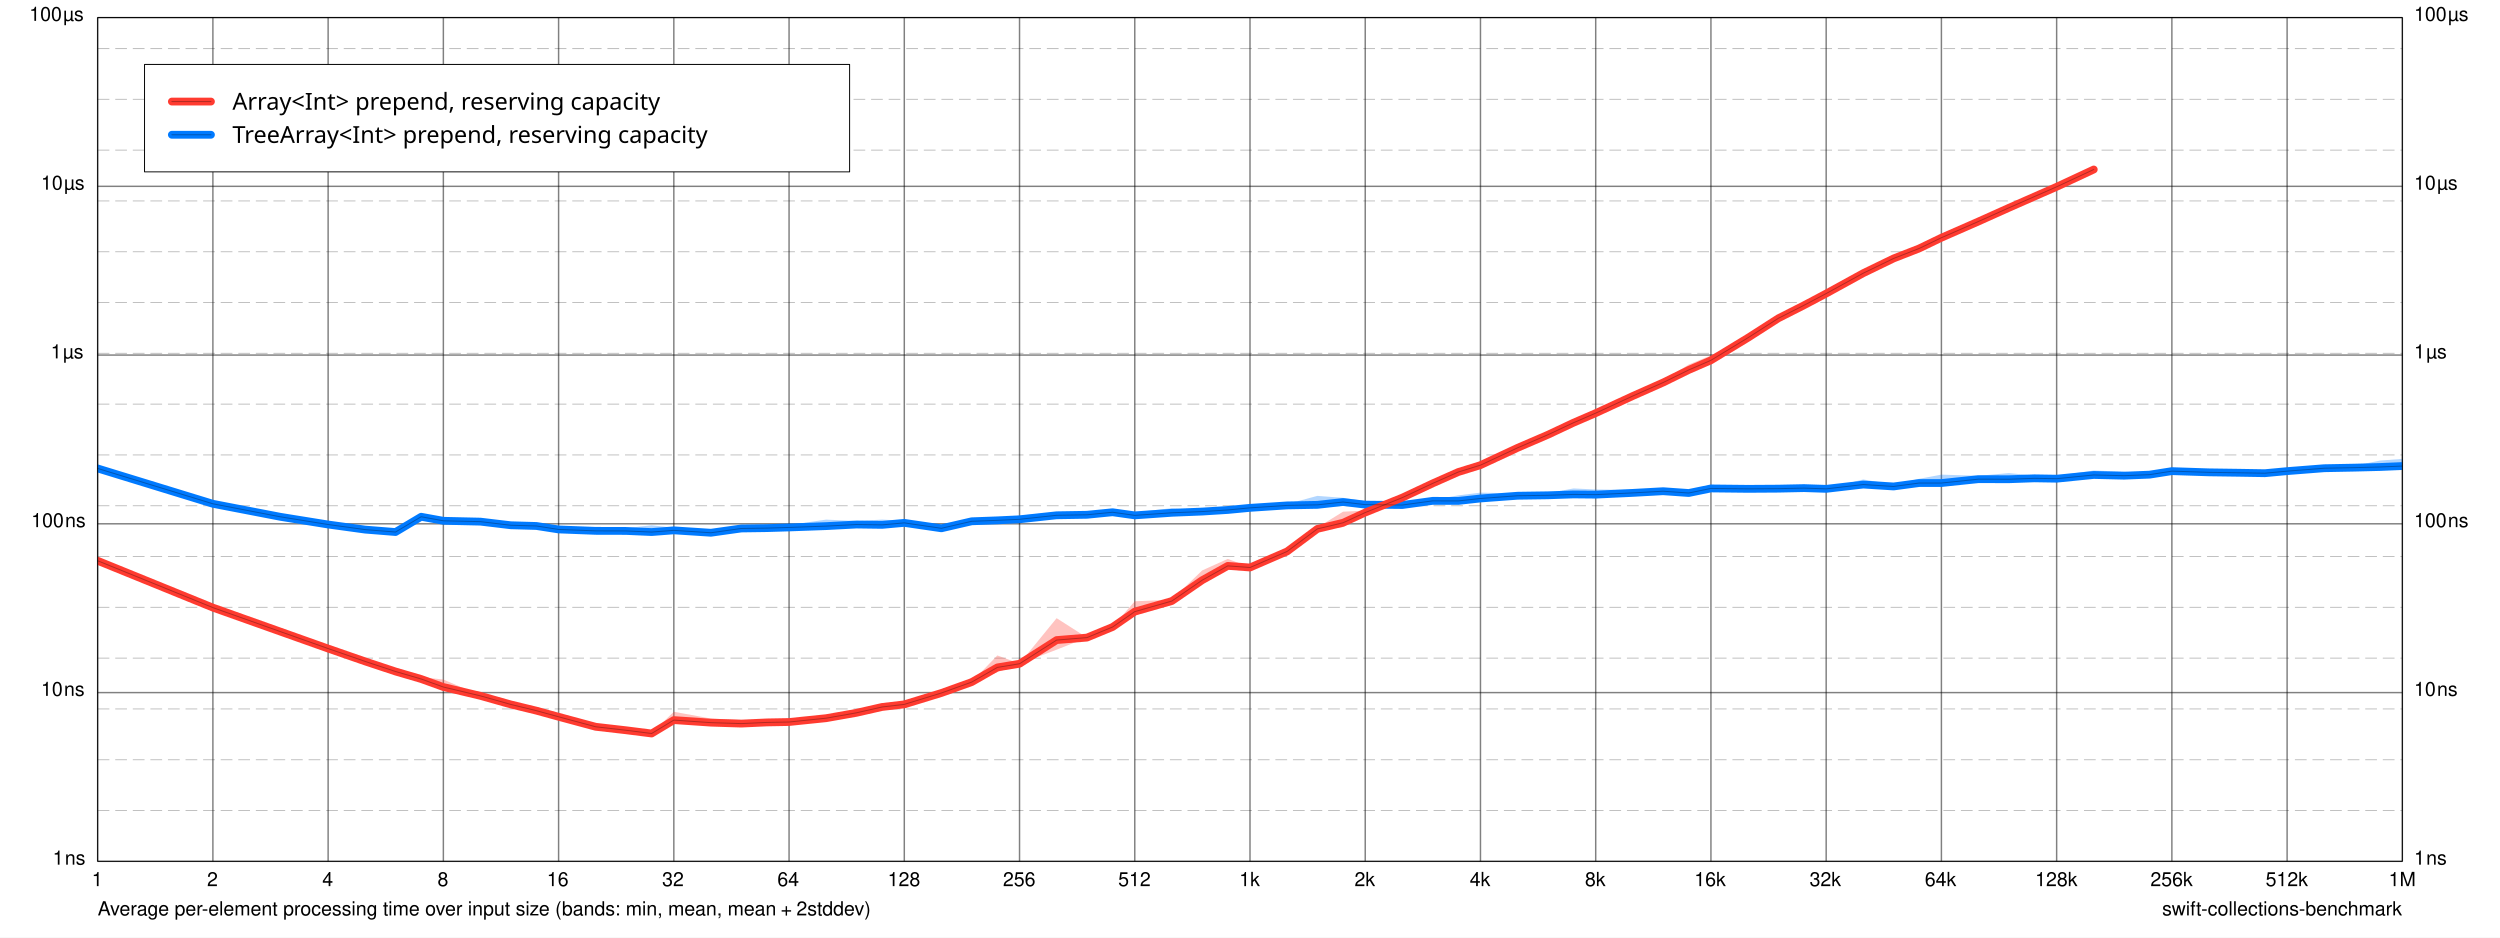
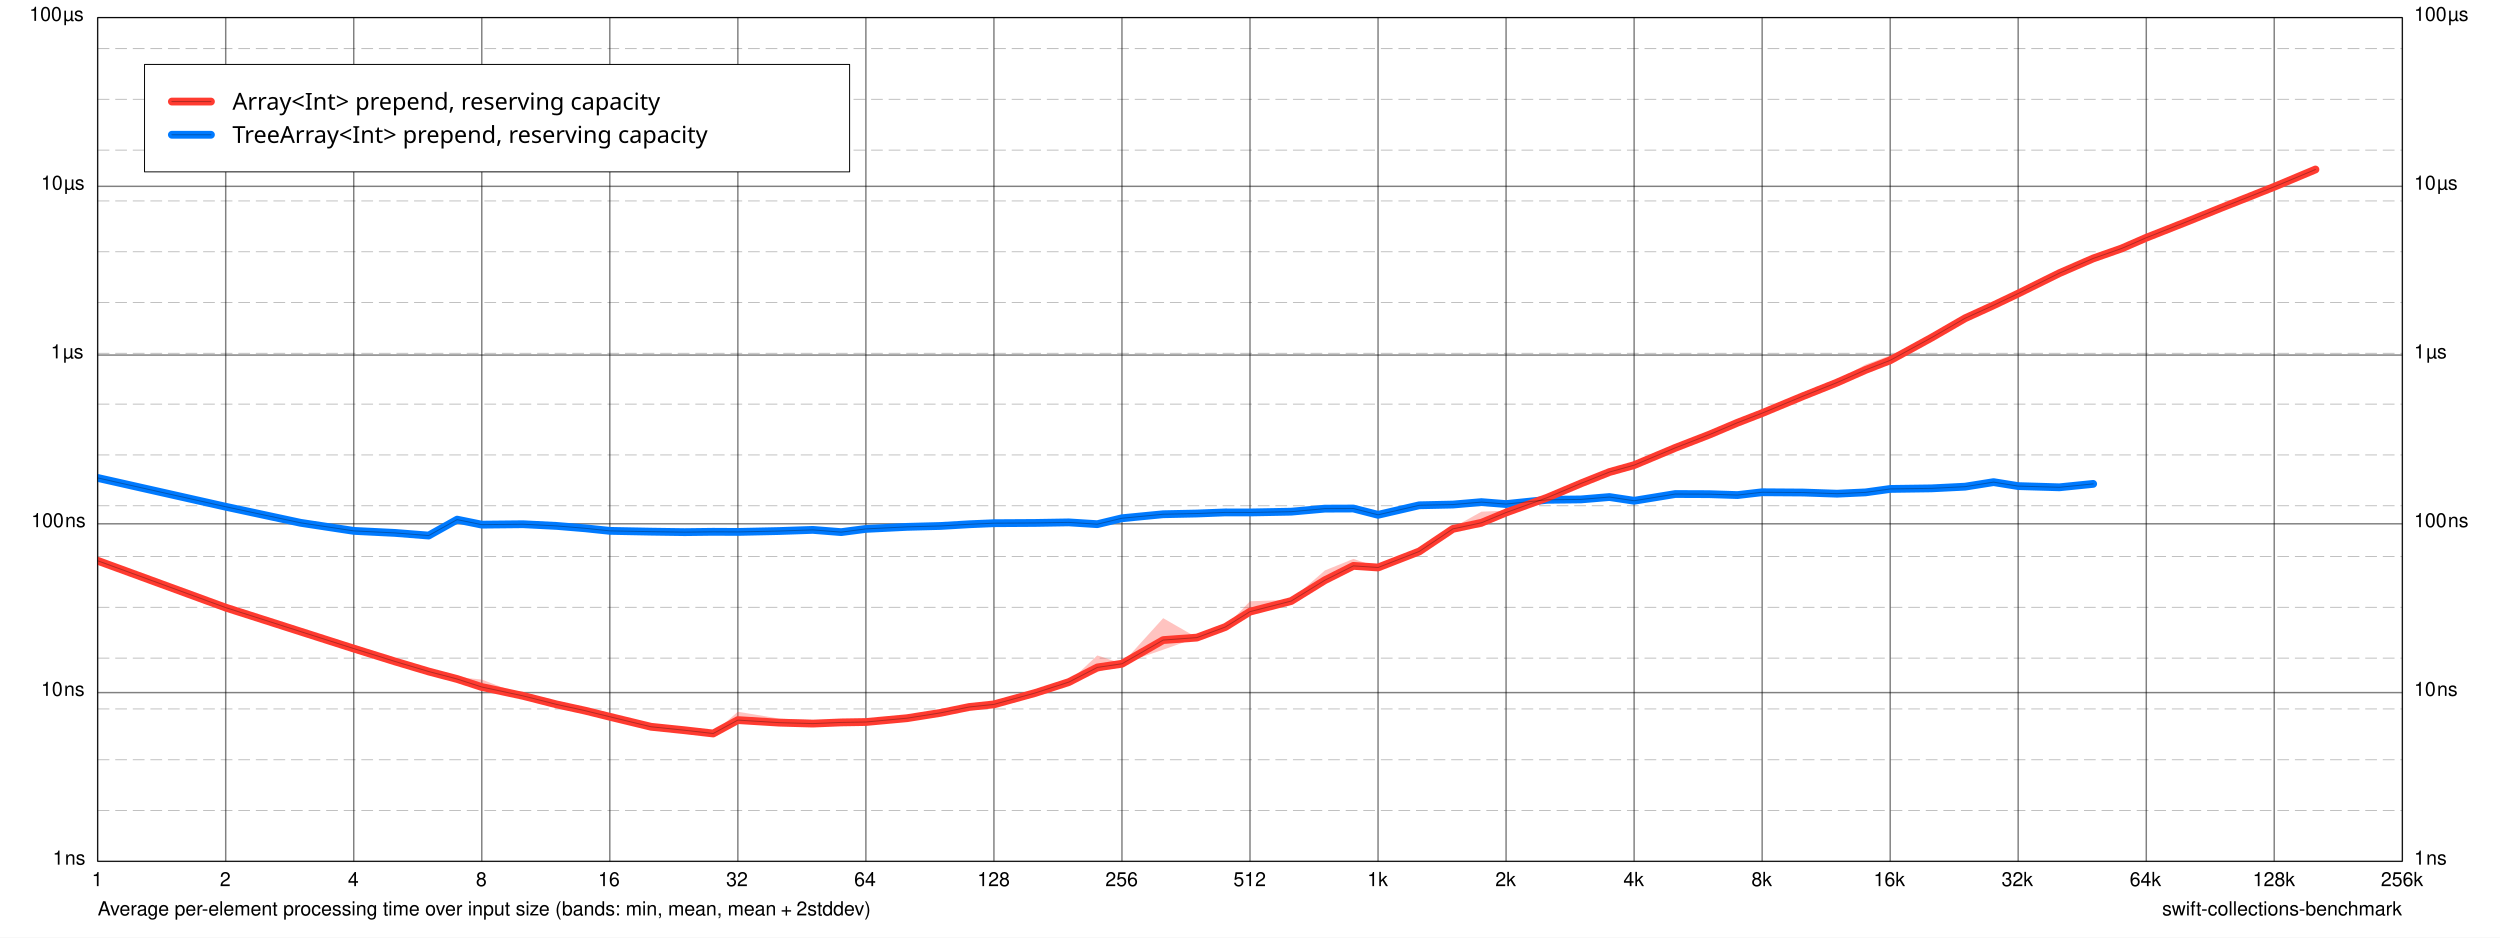
<svg xmlns="http://www.w3.org/2000/svg" xmlns:xlink="http://www.w3.org/1999/xlink" width="1280.0px" height="480.0px" viewBox="0.0 0.0 1280.0 480.0" version="1.1">
  <path d="M 0 0 L 0 480 L 1280 480 L 1280 0 z" fill="#FFFFFF" fill-opacity="1.0" stroke="none" />
  <text x="50" y="468.7" font-family="Helvetica" font-size="10" font-weight="normal" font-style="normal" fill="#000000" fill-opacity="1">Average per-element processing time over input size (bands: min, mean, mean + 2stddev)</text>
  <a xlink:href="https://github.com/apple/swift-collections-benchmark">
    <text x="1107" y="468.7" font-family="Helvetica" font-size="10" font-weight="normal" font-style="normal" fill="#000000" fill-opacity="1">swift-collections-benchmark</text>
  </a>
  <path d="M 50 9 L 50 441" fill="none" stroke-width="0.75" stroke="#000000" stroke-opacity="0.498" stroke-linecap="butt" stroke-linejoin="round" />
  <text x="47" y="453.7" font-family="Helvetica" font-size="10" font-weight="normal" font-style="normal" fill="#000000" fill-opacity="1">1</text>
-   <path d="M 109 9 L 109 441" fill="none" stroke-width="0.75" stroke="#000000" stroke-opacity="0.498" stroke-linecap="butt" stroke-linejoin="round" />
-   <text x="106" y="453.7" font-family="Helvetica" font-size="10" font-weight="normal" font-style="normal" fill="#000000" fill-opacity="1">2</text>
-   <path d="M 168 9 L 168 441" fill="none" stroke-width="0.75" stroke="#000000" stroke-opacity="0.498" stroke-linecap="butt" stroke-linejoin="round" />
-   <text x="165" y="453.7" font-family="Helvetica" font-size="10" font-weight="normal" font-style="normal" fill="#000000" fill-opacity="1">4</text>
-   <path d="M 227 9 L 227 441" fill="none" stroke-width="0.75" stroke="#000000" stroke-opacity="0.498" stroke-linecap="butt" stroke-linejoin="round" />
-   <text x="224" y="453.7" font-family="Helvetica" font-size="10" font-weight="normal" font-style="normal" fill="#000000" fill-opacity="1">8</text>
-   <path d="M 286 9 L 286 441" fill="none" stroke-width="0.75" stroke="#000000" stroke-opacity="0.498" stroke-linecap="butt" stroke-linejoin="round" />
-   <text x="280" y="453.7" font-family="Helvetica" font-size="10" font-weight="normal" font-style="normal" fill="#000000" fill-opacity="1">16</text>
-   <path d="M 345 9 L 345 441" fill="none" stroke-width="0.75" stroke="#000000" stroke-opacity="0.498" stroke-linecap="butt" stroke-linejoin="round" />
-   <text x="339" y="453.7" font-family="Helvetica" font-size="10" font-weight="normal" font-style="normal" fill="#000000" fill-opacity="1">32</text>
-   <path d="M 404 9 L 404 441" fill="none" stroke-width="0.75" stroke="#000000" stroke-opacity="0.498" stroke-linecap="butt" stroke-linejoin="round" />
-   <text x="398" y="453.7" font-family="Helvetica" font-size="10" font-weight="normal" font-style="normal" fill="#000000" fill-opacity="1">64</text>
-   <path d="M 463 9 L 463 441" fill="none" stroke-width="0.75" stroke="#000000" stroke-opacity="0.498" stroke-linecap="butt" stroke-linejoin="round" />
-   <text x="454.5" y="453.7" font-family="Helvetica" font-size="10" font-weight="normal" font-style="normal" fill="#000000" fill-opacity="1">128</text>
-   <path d="M 522 9 L 522 441" fill="none" stroke-width="0.75" stroke="#000000" stroke-opacity="0.498" stroke-linecap="butt" stroke-linejoin="round" />
-   <text x="513.5" y="453.7" font-family="Helvetica" font-size="10" font-weight="normal" font-style="normal" fill="#000000" fill-opacity="1">256</text>
-   <path d="M 581 9 L 581 441" fill="none" stroke-width="0.75" stroke="#000000" stroke-opacity="0.498" stroke-linecap="butt" stroke-linejoin="round" />
-   <text x="572.5" y="453.7" font-family="Helvetica" font-size="10" font-weight="normal" font-style="normal" fill="#000000" fill-opacity="1">512</text>
+   <path d="M 115.56 9 L 115.56 441" fill="none" stroke-width="0.75" stroke="#000000" stroke-opacity="0.498" stroke-linecap="butt" stroke-linejoin="round" />
+   <text x="112.56" y="453.7" font-family="Helvetica" font-size="10" font-weight="normal" font-style="normal" fill="#000000" fill-opacity="1">2</text>
+   <path d="M 181.11 9 L 181.11 441" fill="none" stroke-width="0.75" stroke="#000000" stroke-opacity="0.498" stroke-linecap="butt" stroke-linejoin="round" />
+   <text x="178.11" y="453.7" font-family="Helvetica" font-size="10" font-weight="normal" font-style="normal" fill="#000000" fill-opacity="1">4</text>
+   <path d="M 246.67 9 L 246.67 441" fill="none" stroke-width="0.75" stroke="#000000" stroke-opacity="0.498" stroke-linecap="butt" stroke-linejoin="round" />
+   <text x="243.67" y="453.7" font-family="Helvetica" font-size="10" font-weight="normal" font-style="normal" fill="#000000" fill-opacity="1">8</text>
+   <path d="M 312.22 9 L 312.22 441" fill="none" stroke-width="0.75" stroke="#000000" stroke-opacity="0.498" stroke-linecap="butt" stroke-linejoin="round" />
+   <text x="306.22" y="453.7" font-family="Helvetica" font-size="10" font-weight="normal" font-style="normal" fill="#000000" fill-opacity="1">16</text>
+   <path d="M 377.78 9 L 377.78 441" fill="none" stroke-width="0.75" stroke="#000000" stroke-opacity="0.498" stroke-linecap="butt" stroke-linejoin="round" />
+   <text x="371.78" y="453.7" font-family="Helvetica" font-size="10" font-weight="normal" font-style="normal" fill="#000000" fill-opacity="1">32</text>
+   <path d="M 443.33 9 L 443.33 441" fill="none" stroke-width="0.75" stroke="#000000" stroke-opacity="0.498" stroke-linecap="butt" stroke-linejoin="round" />
+   <text x="437.33" y="453.7" font-family="Helvetica" font-size="10" font-weight="normal" font-style="normal" fill="#000000" fill-opacity="1">64</text>
+   <path d="M 508.89 9 L 508.89 441" fill="none" stroke-width="0.75" stroke="#000000" stroke-opacity="0.498" stroke-linecap="butt" stroke-linejoin="round" />
+   <text x="500.39" y="453.7" font-family="Helvetica" font-size="10" font-weight="normal" font-style="normal" fill="#000000" fill-opacity="1">128</text>
+   <path d="M 574.44 9 L 574.44 441" fill="none" stroke-width="0.75" stroke="#000000" stroke-opacity="0.498" stroke-linecap="butt" stroke-linejoin="round" />
+   <text x="565.94" y="453.7" font-family="Helvetica" font-size="10" font-weight="normal" font-style="normal" fill="#000000" fill-opacity="1">256</text>
  <path d="M 640 9 L 640 441" fill="none" stroke-width="0.75" stroke="#000000" stroke-opacity="0.498" stroke-linecap="butt" stroke-linejoin="round" />
-   <text x="634.5" y="453.7" font-family="Helvetica" font-size="10" font-weight="normal" font-style="normal" fill="#000000" fill-opacity="1">1k</text>
-   <path d="M 699 9 L 699 441" fill="none" stroke-width="0.75" stroke="#000000" stroke-opacity="0.498" stroke-linecap="butt" stroke-linejoin="round" />
-   <text x="693.5" y="453.7" font-family="Helvetica" font-size="10" font-weight="normal" font-style="normal" fill="#000000" fill-opacity="1">2k</text>
-   <path d="M 758 9 L 758 441" fill="none" stroke-width="0.75" stroke="#000000" stroke-opacity="0.498" stroke-linecap="butt" stroke-linejoin="round" />
-   <text x="752.5" y="453.7" font-family="Helvetica" font-size="10" font-weight="normal" font-style="normal" fill="#000000" fill-opacity="1">4k</text>
-   <path d="M 817 9 L 817 441" fill="none" stroke-width="0.75" stroke="#000000" stroke-opacity="0.498" stroke-linecap="butt" stroke-linejoin="round" />
-   <text x="811.5" y="453.7" font-family="Helvetica" font-size="10" font-weight="normal" font-style="normal" fill="#000000" fill-opacity="1">8k</text>
-   <path d="M 876 9 L 876 441" fill="none" stroke-width="0.75" stroke="#000000" stroke-opacity="0.498" stroke-linecap="butt" stroke-linejoin="round" />
-   <text x="867.5" y="453.7" font-family="Helvetica" font-size="10" font-weight="normal" font-style="normal" fill="#000000" fill-opacity="1">16k</text>
-   <path d="M 935 9 L 935 441" fill="none" stroke-width="0.75" stroke="#000000" stroke-opacity="0.498" stroke-linecap="butt" stroke-linejoin="round" />
-   <text x="926.5" y="453.7" font-family="Helvetica" font-size="10" font-weight="normal" font-style="normal" fill="#000000" fill-opacity="1">32k</text>
-   <path d="M 994 9 L 994 441" fill="none" stroke-width="0.75" stroke="#000000" stroke-opacity="0.498" stroke-linecap="butt" stroke-linejoin="round" />
-   <text x="985.5" y="453.7" font-family="Helvetica" font-size="10" font-weight="normal" font-style="normal" fill="#000000" fill-opacity="1">64k</text>
-   <path d="M 1053 9 L 1053 441" fill="none" stroke-width="0.75" stroke="#000000" stroke-opacity="0.498" stroke-linecap="butt" stroke-linejoin="round" />
-   <text x="1042" y="453.7" font-family="Helvetica" font-size="10" font-weight="normal" font-style="normal" fill="#000000" fill-opacity="1">128k</text>
-   <path d="M 1112 9 L 1112 441" fill="none" stroke-width="0.75" stroke="#000000" stroke-opacity="0.498" stroke-linecap="butt" stroke-linejoin="round" />
-   <text x="1101" y="453.7" font-family="Helvetica" font-size="10" font-weight="normal" font-style="normal" fill="#000000" fill-opacity="1">256k</text>
-   <path d="M 1171 9 L 1171 441" fill="none" stroke-width="0.75" stroke="#000000" stroke-opacity="0.498" stroke-linecap="butt" stroke-linejoin="round" />
-   <text x="1160" y="453.7" font-family="Helvetica" font-size="10" font-weight="normal" font-style="normal" fill="#000000" fill-opacity="1">512k</text>
+   <text x="631.5" y="453.7" font-family="Helvetica" font-size="10" font-weight="normal" font-style="normal" fill="#000000" fill-opacity="1">512</text>
+   <path d="M 705.56 9 L 705.56 441" fill="none" stroke-width="0.75" stroke="#000000" stroke-opacity="0.498" stroke-linecap="butt" stroke-linejoin="round" />
+   <text x="700.06" y="453.7" font-family="Helvetica" font-size="10" font-weight="normal" font-style="normal" fill="#000000" fill-opacity="1">1k</text>
+   <path d="M 771.11 9 L 771.11 441" fill="none" stroke-width="0.75" stroke="#000000" stroke-opacity="0.498" stroke-linecap="butt" stroke-linejoin="round" />
+   <text x="765.61" y="453.7" font-family="Helvetica" font-size="10" font-weight="normal" font-style="normal" fill="#000000" fill-opacity="1">2k</text>
+   <path d="M 836.67 9 L 836.67 441" fill="none" stroke-width="0.75" stroke="#000000" stroke-opacity="0.498" stroke-linecap="butt" stroke-linejoin="round" />
+   <text x="831.17" y="453.7" font-family="Helvetica" font-size="10" font-weight="normal" font-style="normal" fill="#000000" fill-opacity="1">4k</text>
+   <path d="M 902.22 9 L 902.22 441" fill="none" stroke-width="0.75" stroke="#000000" stroke-opacity="0.498" stroke-linecap="butt" stroke-linejoin="round" />
+   <text x="896.72" y="453.7" font-family="Helvetica" font-size="10" font-weight="normal" font-style="normal" fill="#000000" fill-opacity="1">8k</text>
+   <path d="M 967.78 9 L 967.78 441" fill="none" stroke-width="0.75" stroke="#000000" stroke-opacity="0.498" stroke-linecap="butt" stroke-linejoin="round" />
+   <text x="959.28" y="453.7" font-family="Helvetica" font-size="10" font-weight="normal" font-style="normal" fill="#000000" fill-opacity="1">16k</text>
+   <path d="M 1033.3 9 L 1033.3 441" fill="none" stroke-width="0.75" stroke="#000000" stroke-opacity="0.498" stroke-linecap="butt" stroke-linejoin="round" />
+   <text x="1024.8" y="453.7" font-family="Helvetica" font-size="10" font-weight="normal" font-style="normal" fill="#000000" fill-opacity="1">32k</text>
+   <path d="M 1098.9 9 L 1098.9 441" fill="none" stroke-width="0.75" stroke="#000000" stroke-opacity="0.498" stroke-linecap="butt" stroke-linejoin="round" />
+   <text x="1090.4" y="453.7" font-family="Helvetica" font-size="10" font-weight="normal" font-style="normal" fill="#000000" fill-opacity="1">64k</text>
+   <path d="M 1164.4 9 L 1164.4 441" fill="none" stroke-width="0.75" stroke="#000000" stroke-opacity="0.498" stroke-linecap="butt" stroke-linejoin="round" />
+   <text x="1153.4" y="453.7" font-family="Helvetica" font-size="10" font-weight="normal" font-style="normal" fill="#000000" fill-opacity="1">128k</text>
  <path d="M 1230 9 L 1230 441" fill="none" stroke-width="0.75" stroke="#000000" stroke-opacity="0.498" stroke-linecap="butt" stroke-linejoin="round" />
-   <text x="1223" y="453.7" font-family="Helvetica" font-size="10" font-weight="normal" font-style="normal" fill="#000000" fill-opacity="1">1M</text>
+   <text x="1219" y="453.7" font-family="Helvetica" font-size="10" font-weight="normal" font-style="normal" fill="#000000" fill-opacity="1">256k</text>
  <path d="M 50 441 L 1230 441" fill="none" stroke-width="0.75" stroke="#000000" stroke-opacity="0.498" stroke-linecap="butt" stroke-linejoin="round" />
  <text x="27" y="442.7" font-family="Helvetica" font-size="10" font-weight="normal" font-style="normal" fill="#000000" fill-opacity="1">1 ns</text>
  <text x="1236" y="442.7" font-family="Helvetica" font-size="10" font-weight="normal" font-style="normal" fill="#000000" fill-opacity="1">1 ns</text>
  <path d="M 50 354.6 L 1230 354.6" fill="none" stroke-width="0.75" stroke="#000000" stroke-opacity="0.498" stroke-linecap="butt" stroke-linejoin="round" />
  <text x="21" y="356.3" font-family="Helvetica" font-size="10" font-weight="normal" font-style="normal" fill="#000000" fill-opacity="1">10 ns</text>
  <text x="1236" y="356.3" font-family="Helvetica" font-size="10" font-weight="normal" font-style="normal" fill="#000000" fill-opacity="1">10 ns</text>
  <path d="M 50 268.2 L 1230 268.2" fill="none" stroke-width="0.75" stroke="#000000" stroke-opacity="0.498" stroke-linecap="butt" stroke-linejoin="round" />
  <text x="16" y="269.9" font-family="Helvetica" font-size="10" font-weight="normal" font-style="normal" fill="#000000" fill-opacity="1">100 ns</text>
  <text x="1236" y="269.9" font-family="Helvetica" font-size="10" font-weight="normal" font-style="normal" fill="#000000" fill-opacity="1">100 ns</text>
  <path d="M 50 181.8 L 1230 181.8" fill="none" stroke-width="0.75" stroke="#000000" stroke-opacity="0.498" stroke-linecap="butt" stroke-linejoin="round" />
  <text x="26" y="183.5" font-family="Helvetica" font-size="10" font-weight="normal" font-style="normal" fill="#000000" fill-opacity="1">1 µs</text>
  <text x="1236" y="183.5" font-family="Helvetica" font-size="10" font-weight="normal" font-style="normal" fill="#000000" fill-opacity="1">1 µs</text>
  <path d="M 50 95.4 L 1230 95.4" fill="none" stroke-width="0.75" stroke="#000000" stroke-opacity="0.498" stroke-linecap="butt" stroke-linejoin="round" />
  <text x="21" y="97.1" font-family="Helvetica" font-size="10" font-weight="normal" font-style="normal" fill="#000000" fill-opacity="1">10 µs</text>
  <text x="1236" y="97.1" font-family="Helvetica" font-size="10" font-weight="normal" font-style="normal" fill="#000000" fill-opacity="1">10 µs</text>
  <path d="M 50 9 L 1230 9" fill="none" stroke-width="0.75" stroke="#000000" stroke-opacity="0.498" stroke-linecap="butt" stroke-linejoin="round" />
  <text x="15" y="10.7" font-family="Helvetica" font-size="10" font-weight="normal" font-style="normal" fill="#000000" fill-opacity="1">100 µs</text>
  <text x="1236" y="10.7" font-family="Helvetica" font-size="10" font-weight="normal" font-style="normal" fill="#000000" fill-opacity="1">100 µs</text>
  <path d="M 50 414.99 L 1230 414.99" fill="none" stroke-width="0.5" stroke="#000000" stroke-opacity="0.259" stroke-linecap="butt" stroke-linejoin="round" stroke-dasharray="6 3" stroke-dashoffset="0" />
  <path d="M 50 388.98 L 1230 388.98" fill="none" stroke-width="0.5" stroke="#000000" stroke-opacity="0.259" stroke-linecap="butt" stroke-linejoin="round" stroke-dasharray="6 3" stroke-dashoffset="0" />
  <path d="M 50 362.97 L 1230 362.97" fill="none" stroke-width="0.5" stroke="#000000" stroke-opacity="0.259" stroke-linecap="butt" stroke-linejoin="round" stroke-dasharray="6 3" stroke-dashoffset="0" />
  <path d="M 50 336.96 L 1230 336.96" fill="none" stroke-width="0.5" stroke="#000000" stroke-opacity="0.259" stroke-linecap="butt" stroke-linejoin="round" stroke-dasharray="6 3" stroke-dashoffset="0" />
  <path d="M 50 310.96 L 1230 310.96" fill="none" stroke-width="0.5" stroke="#000000" stroke-opacity="0.259" stroke-linecap="butt" stroke-linejoin="round" stroke-dasharray="6 3" stroke-dashoffset="0" />
  <path d="M 50 284.95 L 1230 284.95" fill="none" stroke-width="0.5" stroke="#000000" stroke-opacity="0.259" stroke-linecap="butt" stroke-linejoin="round" stroke-dasharray="6 3" stroke-dashoffset="0" />
  <path d="M 50 258.94 L 1230 258.94" fill="none" stroke-width="0.5" stroke="#000000" stroke-opacity="0.259" stroke-linecap="butt" stroke-linejoin="round" stroke-dasharray="6 3" stroke-dashoffset="0" />
  <path d="M 50 232.93 L 1230 232.93" fill="none" stroke-width="0.5" stroke="#000000" stroke-opacity="0.259" stroke-linecap="butt" stroke-linejoin="round" stroke-dasharray="6 3" stroke-dashoffset="0" />
  <path d="M 50 206.92 L 1230 206.92" fill="none" stroke-width="0.5" stroke="#000000" stroke-opacity="0.259" stroke-linecap="butt" stroke-linejoin="round" stroke-dasharray="6 3" stroke-dashoffset="0" />
  <path d="M 50 180.91 L 1230 180.91" fill="none" stroke-width="0.5" stroke="#000000" stroke-opacity="0.259" stroke-linecap="butt" stroke-linejoin="round" stroke-dasharray="6 3" stroke-dashoffset="0" />
  <path d="M 50 154.9 L 1230 154.9" fill="none" stroke-width="0.5" stroke="#000000" stroke-opacity="0.259" stroke-linecap="butt" stroke-linejoin="round" stroke-dasharray="6 3" stroke-dashoffset="0" />
  <path d="M 50 128.89 L 1230 128.89" fill="none" stroke-width="0.5" stroke="#000000" stroke-opacity="0.259" stroke-linecap="butt" stroke-linejoin="round" stroke-dasharray="6 3" stroke-dashoffset="0" />
  <path d="M 50 102.88 L 1230 102.88" fill="none" stroke-width="0.5" stroke="#000000" stroke-opacity="0.259" stroke-linecap="butt" stroke-linejoin="round" stroke-dasharray="6 3" stroke-dashoffset="0" />
  <path d="M 50 76.874 L 1230 76.874" fill="none" stroke-width="0.5" stroke="#000000" stroke-opacity="0.259" stroke-linecap="butt" stroke-linejoin="round" stroke-dasharray="6 3" stroke-dashoffset="0" />
  <path d="M 50 50.865 L 1230 50.865" fill="none" stroke-width="0.5" stroke="#000000" stroke-opacity="0.259" stroke-linecap="butt" stroke-linejoin="round" stroke-dasharray="6 3" stroke-dashoffset="0" />
  <path d="M 50 24.856 L 1230 24.856" fill="none" stroke-width="0.5" stroke="#000000" stroke-opacity="0.259" stroke-linecap="butt" stroke-linejoin="round" stroke-dasharray="6 3" stroke-dashoffset="0" />
  <path d="M 74 33 L 74 88 L 435 88 L 435 33 z" fill="#FFFFFF" fill-opacity="1.0" stroke="none" />
  <clipPath id="clip-0">
    <path d="M 50 9 L 50 441 L 1230 441 L 1230 9 z" />
  </clipPath>
  <g clip-path="url(#clip-0)">
-     <path d="M 50 239.64L 109 256.29L 143.51 264L 168 267.67L 186.99 270.49L 202.51 270.83L 215.63 262.85L 227 266.61L 245.99 265.71L 261.51 267.98L 274.63 268.58L 286 269.65L 304.99 270.88L 320.51 270.42L 333.63 268.94L 345 270.19L 363.99 272.76L 379.51 268.76L 392.63 269.06L 404 268.8L 422.99 266.04L 438.51 266.75L 451.63 266.03L 463 266.59L 481.99 268.98L 497.51 266.22L 510.63 265.28L 522 264.05L 540.99 262.18L 556.51 261.83L 569.63 262.22L 581 262.37L 599.99 260.17L 615.51 261.73L 628.63 260.38L 640 259.02L 658.99 258.05L 674.51 253.89L 687.63 254.89L 699 256.57L 717.99 257.61L 733.51 256.02L 746.63 253.61L 758 252.23L 776.99 252.63L 792.51 252.5L 805.63 250.08L 817 250.61L 835.99 250.84L 851.51 250.78L 864.63 251.41L 876 249.93L 894.99 248.27L 910.51 250.01L 923.63 248.14L 935 250.11L 953.99 245.49L 969.51 248.14L 982.63 245.15L 994 243.01L 1013 243.6L 1028.5 242.22L 1041.6 243.48L 1053 243.61L 1072 240.9L 1087.5 241.47L 1100.6 242.47L 1112 240.2L 1131 241.5L 1146.5 240.16L 1159.6 241.17L 1171 240.24L 1190 238.58L 1205.5 238.46L 1218.6 235.8L 1230 234.95L 1230 240.01L 1218.6 240.34L 1205.5 239.78L 1190 240.15L 1171 241.57L 1159.6 242.68L 1146.5 242.75L 1131 241.96L 1112 241.58L 1100.6 243.21L 1087.5 244.32L 1072 244.02L 1053 245.64L 1041.6 245.41L 1028.5 246.56L 1013 245.95L 994 248.96L 982.63 248.11L 969.51 249.4L 953.99 249.06L 935 250.35L 923.63 250.56L 910.51 250.25L 894.99 251.04L 876 250.13L 864.63 252.78L 851.51 251.75L 835.99 252.92L 817 254.23L 805.63 254.29L 792.51 253.99L 776.99 254.24L 758 256.33L 746.63 257.53L 733.51 256.59L 717.99 258.91L 699 259.03L 687.63 257.82L 674.51 260.24L 658.99 259.02L 640 260.38L 628.63 261.37L 615.51 261.99L 599.99 263.41L 581 264.42L 569.63 262.28L 556.51 264.21L 540.99 264.44L 522 266.55L 510.63 266.83L 497.51 267.14L 481.99 271.04L 463 268.11L 451.63 269.74L 438.51 269.21L 422.99 270.62L 404 270.5L 392.63 270.87L 379.51 271.25L 363.99 272.77L 345 272.03L 333.63 273.72L 320.51 272.35L 304.99 272.13L 286 271.58L 274.63 269.56L 261.51 269.28L 245.99 267.58L 227 266.67L 215.63 265.22L 202.51 272.97L 186.99 271.4L 168 268.87L 143.51 264.81L 109 258.54L 50 239.92" fill="#007AFF" fill-opacity="0.302" stroke="none" />
-     <path d="M 50 287.11L 109 311.1L 143.51 323.06L 168 332.06L 186.99 337.81L 202.51 343.81L 215.63 346.71L 227 347.92L 245.99 356.05L 261.51 360.67L 274.63 363.66L 286 366.99L 304.99 372.11L 320.51 372.82L 333.63 375.41L 345 364.42L 363.99 367.89L 379.51 368.63L 392.63 368.77L 404 368.95L 422.99 367.55L 438.51 364.18L 451.63 361.14L 463 360.62L 481.99 354.27L 497.51 349.16L 510.63 335.58L 522 339.77L 540.99 316.51L 556.51 326.42L 569.63 320.94L 581 307.85L 599.99 307.08L 615.51 292.06L 628.63 286.15L 640 290.48L 658.99 281.76L 674.51 270.1L 687.63 261.99L 699 261.44L 717.99 254.39L 733.51 246.47L 746.63 241.37L 758 238.05L 776.99 228.6L 792.51 222.35L 805.63 215.51L 817 211.26L 835.99 201.5L 851.51 194.7L 864.63 186.65L 876 181.97L 894.99 172.76L 910.51 161.48L 923.63 156.2L 935 150L 953.99 139.63L 969.51 131.68L 982.63 126.93L 994 120.6L 1013 113.13L 1028.5 105.68L 1041.6 100.39L 1053 95.356L 1072 86.432L 1072 86.91L 1053 95.741L 1041.6 100.75L 1028.5 106.69L 1013 113.47L 994 122.11L 982.63 127.3L 969.51 132.56L 953.99 139.95L 935 150.39L 923.63 156.35L 910.51 163.52L 894.99 172.98L 876 185.39L 864.63 190.43L 851.51 196.28L 835.99 203.2L 817 211.61L 805.63 216.76L 792.51 222.68L 776.99 229.54L 758 238.18L 746.63 241.79L 733.51 247.87L 717.99 254.92L 699 262.75L 687.63 269.89L 674.51 271.03L 658.99 282.55L 640 290.59L 628.63 291.08L 615.51 299L 599.99 307.96L 581 315.22L 569.63 321.06L 556.51 326.47L 540.99 332.64L 522 339.86L 510.63 344.15L 497.51 349.26L 481.99 355L 463 360.64L 451.63 362.27L 438.51 365.24L 422.99 367.76L 404 369.92L 392.63 370.28L 379.51 371.16L 363.99 370.76L 345 370.33L 333.63 375.6L 320.51 374.27L 304.99 372.11L 286 366.99L 274.63 363.93L 261.51 360.67L 245.99 356.36L 227 353.22L 215.63 347.98L 202.51 343.81L 186.99 338.97L 168 332.07L 143.51 323.48L 109 311.1L 50 287.11" fill="#FF3B30" fill-opacity="0.302" stroke="none" />
-     <path d="M 50 239.84L 109 257.94L 143.51 264.6L 168 268.55L 186.99 271.16L 202.51 272.4L 215.63 264.58L 227 266.65L 245.99 267.08L 261.51 268.93L 274.63 269.3L 286 271.07L 304.99 271.8L 320.51 271.84L 333.63 272.41L 345 271.54L 363.99 272.77L 379.51 270.58L 392.63 270.39L 404 270.05L 422.99 269.37L 438.51 268.55L 451.63 268.73L 463 267.71L 481.99 270.49L 497.51 266.9L 510.63 266.42L 522 265.88L 540.99 263.83L 556.51 263.57L 569.63 262.27L 581 263.87L 599.99 262.54L 615.51 261.92L 628.63 261.1L 640 260.02L 658.99 258.77L 674.51 258.48L 687.63 257.03L 699 258.37L 717.99 258.57L 733.51 256.44L 746.63 256.47L 758 255.22L 776.99 253.82L 792.51 253.59L 805.63 253.14L 817 253.25L 835.99 252.36L 851.51 251.5L 864.63 252.42L 876 250.08L 894.99 250.29L 910.51 250.19L 923.63 249.91L 935 250.29L 953.99 248.09L 969.51 249.07L 982.63 247.31L 994 247.31L 1013 245.32L 1028.5 245.37L 1041.6 244.9L 1053 245.09L 1072 243.18L 1087.5 243.55L 1100.6 243.02L 1112 241.22L 1131 241.84L 1146.5 242.06L 1159.6 242.28L 1171 241.22L 1190 239.73L 1205.5 239.43L 1218.6 239.1L 1230 238.62" fill="none" stroke-width="4" stroke="#007AFF" stroke-opacity="1" stroke-linecap="round" stroke-linejoin="round" />
-     <path d="M 50 287.11L 109 311.1L 143.51 323.37L 168 332.07L 186.99 338.66L 202.51 343.81L 215.63 347.65L 227 351.76L 245.99 356.28L 261.51 360.67L 274.63 363.86L 286 366.99L 304.99 372.11L 320.51 373.89L 333.63 375.55L 345 368.69L 363.99 369.99L 379.51 370.48L 392.63 369.88L 404 369.67L 422.99 367.71L 438.51 364.96L 451.63 361.97L 463 360.64L 481.99 354.81L 497.51 349.23L 510.63 341.72L 522 339.84L 540.99 327.72L 556.51 326.45L 569.63 321.03L 581 313.15L 599.99 307.73L 615.51 297.06L 628.63 289.73L 640 290.56L 658.99 282.34L 674.51 270.78L 687.63 267.66L 699 262.41L 717.99 254.78L 733.51 247.5L 746.63 241.68L 758 238.15L 776.99 229.29L 792.51 222.6L 805.63 216.43L 817 211.52L 835.99 202.75L 851.51 195.86L 864.63 189.41L 876 184.47L 894.99 172.92L 910.51 162.97L 923.63 156.31L 935 150.29L 953.99 139.86L 969.51 132.33L 982.63 127.2L 994 121.71L 1013 113.38L 1028.5 106.42L 1041.6 100.65L 1053 95.64L 1072 86.785" fill="none" stroke-width="4" stroke="#FF3B30" stroke-opacity="1" stroke-linecap="round" stroke-linejoin="round" />
-     <path d="M 50 239.84L 109 257.94L 143.51 264.6L 168 268.55L 186.99 271.16L 202.51 272.4L 215.63 264.58L 227 266.65L 245.99 267.08L 261.51 268.93L 274.63 269.3L 286 271.07L 304.99 271.8L 320.51 271.84L 333.63 272.41L 345 271.54L 363.99 272.77L 379.51 270.58L 392.63 270.39L 404 270.05L 422.99 269.37L 438.51 268.55L 451.63 268.73L 463 267.71L 481.99 270.49L 497.51 266.9L 510.63 266.42L 522 265.88L 540.99 263.83L 556.51 263.57L 569.63 262.27L 581 263.87L 599.99 262.54L 615.51 261.92L 628.63 261.1L 640 260.02L 658.99 258.77L 674.51 258.48L 687.63 257.03L 699 258.37L 717.99 258.57L 733.51 256.44L 746.63 256.47L 758 255.22L 776.99 253.82L 792.51 253.59L 805.63 253.14L 817 253.25L 835.99 252.36L 851.51 251.5L 864.63 252.42L 876 250.08L 894.99 250.29L 910.51 250.19L 923.63 249.91L 935 250.29L 953.99 248.09L 969.51 249.07L 982.63 247.31L 994 247.31L 1013 245.32L 1028.5 245.37L 1041.6 244.9L 1053 245.09L 1072 243.18L 1087.5 243.55L 1100.6 243.02L 1112 241.22L 1131 241.84L 1146.5 242.06L 1159.6 242.28L 1171 241.22L 1190 239.73L 1205.5 239.43L 1218.6 239.1L 1230 238.62" fill="none" stroke-width="0.5" stroke="#000000" stroke-opacity="0.302" stroke-linecap="round" stroke-linejoin="round" />
-     <path d="M 50 287.11L 109 311.1L 143.51 323.37L 168 332.07L 186.99 338.66L 202.51 343.81L 215.63 347.65L 227 351.76L 245.99 356.28L 261.51 360.67L 274.63 363.86L 286 366.99L 304.99 372.11L 320.51 373.89L 333.63 375.55L 345 368.69L 363.99 369.99L 379.51 370.48L 392.63 369.88L 404 369.67L 422.99 367.71L 438.51 364.96L 451.63 361.97L 463 360.64L 481.99 354.81L 497.51 349.23L 510.63 341.72L 522 339.84L 540.99 327.72L 556.51 326.45L 569.63 321.03L 581 313.15L 599.99 307.73L 615.51 297.06L 628.63 289.73L 640 290.56L 658.99 282.34L 674.51 270.78L 687.63 267.66L 699 262.41L 717.99 254.78L 733.51 247.5L 746.63 241.68L 758 238.15L 776.99 229.29L 792.51 222.6L 805.63 216.43L 817 211.52L 835.99 202.75L 851.51 195.86L 864.63 189.41L 876 184.47L 894.99 172.92L 910.51 162.97L 923.63 156.31L 935 150.29L 953.99 139.86L 969.51 132.33L 982.63 127.2L 994 121.71L 1013 113.38L 1028.5 106.42L 1041.6 100.65L 1053 95.64L 1072 86.785" fill="none" stroke-width="0.5" stroke="#000000" stroke-opacity="0.302" stroke-linecap="round" stroke-linejoin="round" />
+     <path d="M 50 244.7L 115.56 259.45L 153.9 267.68L 181.11 271.81L 202.22 272.85L 219.46 274.21L 234.04 266.05L 246.67 268.62L 267.77 268.4L 285.01 269.27L 299.59 270.48L 312.22 271.8L 333.33 272.21L 350.57 272.46L 365.15 272.28L 377.78 272.35L 398.88 271.89L 416.13 271.3L 430.7 272.45L 443.33 270.8L 464.44 269.75L 481.68 269.29L 496.26 268.42L 508.89 267.88L 529.99 267.75L 547.24 267.46L 561.82 268.38L 574.44 265.34L 595.55 263.29L 612.79 262.92L 627.37 262.35L 640 262.38L 661.1 261.98L 678.35 260.42L 692.93 260.36L 705.56 263.59L 726.66 258.71L 743.9 258.33L 758.48 257.08L 771.11 258.08L 792.22 255.9L 809.46 255.7L 824.04 254.48L 836.67 256.39L 857.77 252.94L 875.01 253.01L 889.59 253.48L 902.22 252.03L 923.33 252.18L 940.57 252.77L 955.15 252.1L 967.78 250.34L 988.88 250.04L 1006.1 249.18L 1020.7 246.85L 1033.3 248.88L 1054.4 249.5L 1071.7 247.75L 1071.7 247.75L 1054.4 249.5L 1033.3 248.88L 1020.7 246.85L 1006.1 249.18L 988.88 250.04L 967.78 250.34L 955.15 252.1L 940.57 252.77L 923.33 252.18L 902.22 252.03L 889.59 253.48L 875.01 253.01L 857.77 252.94L 836.67 256.39L 824.04 254.48L 809.46 255.7L 792.22 255.9L 771.11 258.08L 758.48 257.08L 743.9 258.33L 726.66 258.71L 705.56 263.59L 692.93 260.36L 678.35 260.42L 661.1 261.98L 640 262.38L 627.37 262.35L 612.79 262.92L 595.55 263.29L 574.44 265.34L 561.82 268.38L 547.24 267.46L 529.99 267.75L 508.89 267.88L 496.26 268.42L 481.68 269.29L 464.44 269.75L 443.33 270.8L 430.7 272.45L 416.13 271.3L 398.88 271.89L 377.78 272.35L 365.15 272.28L 350.57 272.46L 333.33 272.21L 312.22 271.8L 299.59 270.48L 285.01 269.27L 267.77 268.4L 246.67 268.62L 234.04 266.05L 219.46 274.21L 202.22 272.85L 181.11 271.81L 153.9 267.68L 115.56 259.45L 50 244.7" fill="#007AFF" fill-opacity="0.302" stroke="none" />
+     <path d="M 50 287.11L 115.56 311.1L 153.9 323.06L 181.11 332.06L 202.22 337.81L 219.46 343.81L 234.04 346.71L 246.67 347.92L 267.77 356.05L 285.01 360.67L 299.59 363.66L 312.22 366.99L 333.33 372.11L 350.57 372.82L 365.15 375.41L 377.78 364.42L 398.88 367.89L 416.13 368.63L 430.7 368.77L 443.33 368.95L 464.44 367.55L 481.68 364.18L 496.26 361.14L 508.89 360.62L 529.99 354.27L 547.24 349.16L 561.82 335.58L 574.44 339.77L 595.55 316.51L 612.79 326.42L 627.37 320.94L 640 307.85L 661.1 307.08L 678.35 292.06L 692.93 286.15L 705.56 290.48L 726.66 281.76L 743.9 270.1L 758.48 261.99L 771.11 261.44L 792.22 254.39L 809.46 246.47L 824.04 241.37L 836.67 238.05L 857.77 228.6L 875.01 222.35L 889.59 215.51L 902.22 211.26L 923.33 201.5L 940.57 194.7L 955.15 186.65L 967.78 181.97L 988.88 172.76L 1006.1 161.48L 1020.7 156.2L 1033.3 150L 1054.4 139.63L 1071.7 131.68L 1086.3 126.93L 1098.9 120.6L 1120 113.13L 1137.2 105.68L 1151.8 100.39L 1164.4 95.356L 1185.5 86.432L 1185.5 86.91L 1164.4 95.741L 1151.8 100.75L 1137.2 106.69L 1120 113.47L 1098.9 122.11L 1086.3 127.3L 1071.7 132.56L 1054.4 139.95L 1033.3 150.39L 1020.7 156.35L 1006.1 163.52L 988.88 172.98L 967.78 185.39L 955.15 190.43L 940.57 196.28L 923.33 203.2L 902.22 211.61L 889.59 216.76L 875.01 222.68L 857.77 229.54L 836.67 238.18L 824.04 241.79L 809.46 247.87L 792.22 254.92L 771.11 262.75L 758.48 269.89L 743.9 271.03L 726.66 282.55L 705.56 290.59L 692.93 291.08L 678.35 299L 661.1 307.96L 640 315.22L 627.37 321.06L 612.79 326.47L 595.55 332.64L 574.44 339.86L 561.82 344.15L 547.24 349.26L 529.99 355L 508.89 360.64L 496.26 362.27L 481.68 365.24L 464.44 367.76L 443.33 369.92L 430.7 370.28L 416.13 371.16L 398.88 370.76L 377.78 370.33L 365.15 375.6L 350.57 374.27L 333.33 372.11L 312.22 366.99L 299.59 363.93L 285.01 360.67L 267.77 356.36L 246.67 353.22L 234.04 347.98L 219.46 343.81L 202.22 338.97L 181.11 332.07L 153.9 323.48L 115.56 311.1L 50 287.11" fill="#FF3B30" fill-opacity="0.302" stroke="none" />
+     <path d="M 50 244.7L 115.56 259.45L 153.9 267.68L 181.11 271.81L 202.22 272.85L 219.46 274.21L 234.04 266.05L 246.67 268.62L 267.77 268.4L 285.01 269.27L 299.59 270.48L 312.22 271.8L 333.33 272.21L 350.57 272.46L 365.15 272.28L 377.78 272.35L 398.88 271.89L 416.13 271.3L 430.7 272.45L 443.33 270.8L 464.44 269.75L 481.68 269.29L 496.26 268.42L 508.89 267.88L 529.99 267.75L 547.24 267.46L 561.82 268.38L 574.44 265.34L 595.55 263.29L 612.79 262.92L 627.37 262.35L 640 262.38L 661.1 261.98L 678.35 260.42L 692.93 260.36L 705.56 263.59L 726.66 258.71L 743.9 258.33L 758.48 257.08L 771.11 258.08L 792.22 255.9L 809.46 255.7L 824.04 254.48L 836.67 256.39L 857.77 252.94L 875.01 253.01L 889.59 253.48L 902.22 252.03L 923.33 252.18L 940.57 252.77L 955.15 252.1L 967.78 250.34L 988.88 250.04L 1006.1 249.18L 1020.7 246.85L 1033.3 248.88L 1054.4 249.5L 1071.7 247.75" fill="none" stroke-width="4" stroke="#007AFF" stroke-opacity="1" stroke-linecap="round" stroke-linejoin="round" />
+     <path d="M 50 287.11L 115.56 311.1L 153.9 323.37L 181.11 332.07L 202.22 338.66L 219.46 343.81L 234.04 347.65L 246.67 351.76L 267.77 356.28L 285.01 360.67L 299.59 363.86L 312.22 366.99L 333.33 372.11L 350.57 373.89L 365.15 375.55L 377.78 368.69L 398.88 369.99L 416.13 370.48L 430.7 369.88L 443.33 369.67L 464.44 367.71L 481.68 364.96L 496.26 361.97L 508.89 360.64L 529.99 354.81L 547.24 349.23L 561.82 341.72L 574.44 339.84L 595.55 327.72L 612.79 326.45L 627.37 321.03L 640 313.15L 661.1 307.73L 678.35 297.06L 692.93 289.73L 705.56 290.56L 726.66 282.34L 743.9 270.78L 758.48 267.66L 771.11 262.41L 792.22 254.78L 809.46 247.5L 824.04 241.68L 836.67 238.15L 857.77 229.29L 875.01 222.6L 889.59 216.43L 902.22 211.52L 923.33 202.75L 940.57 195.86L 955.15 189.41L 967.78 184.47L 988.88 172.92L 1006.1 162.97L 1020.7 156.31L 1033.3 150.29L 1054.4 139.86L 1071.7 132.33L 1086.3 127.2L 1098.9 121.71L 1120 113.38L 1137.2 106.42L 1151.8 100.65L 1164.4 95.64L 1185.5 86.785" fill="none" stroke-width="4" stroke="#FF3B30" stroke-opacity="1" stroke-linecap="round" stroke-linejoin="round" />
+     <path d="M 50 244.7L 115.56 259.45L 153.9 267.68L 181.11 271.81L 202.22 272.85L 219.46 274.21L 234.04 266.05L 246.67 268.62L 267.77 268.4L 285.01 269.27L 299.59 270.48L 312.22 271.8L 333.33 272.21L 350.57 272.46L 365.15 272.28L 377.78 272.35L 398.88 271.89L 416.13 271.3L 430.7 272.45L 443.33 270.8L 464.44 269.75L 481.68 269.29L 496.26 268.42L 508.89 267.88L 529.99 267.75L 547.24 267.46L 561.82 268.38L 574.44 265.34L 595.55 263.29L 612.79 262.92L 627.37 262.35L 640 262.38L 661.1 261.98L 678.35 260.42L 692.93 260.36L 705.56 263.59L 726.66 258.71L 743.9 258.33L 758.48 257.08L 771.11 258.08L 792.22 255.9L 809.46 255.7L 824.04 254.48L 836.67 256.39L 857.77 252.94L 875.01 253.01L 889.59 253.48L 902.22 252.03L 923.33 252.18L 940.57 252.77L 955.15 252.1L 967.78 250.34L 988.88 250.04L 1006.1 249.18L 1020.7 246.85L 1033.3 248.88L 1054.4 249.5L 1071.7 247.75" fill="none" stroke-width="0.5" stroke="#000000" stroke-opacity="0.302" stroke-linecap="round" stroke-linejoin="round" />
+     <path d="M 50 287.11L 115.56 311.1L 153.9 323.37L 181.11 332.07L 202.22 338.66L 219.46 343.81L 234.04 347.65L 246.67 351.76L 267.77 356.28L 285.01 360.67L 299.59 363.86L 312.22 366.99L 333.33 372.11L 350.57 373.89L 365.15 375.55L 377.78 368.69L 398.88 369.99L 416.13 370.48L 430.7 369.88L 443.33 369.67L 464.44 367.71L 481.68 364.96L 496.26 361.97L 508.89 360.64L 529.99 354.81L 547.24 349.23L 561.82 341.72L 574.44 339.84L 595.55 327.72L 612.79 326.45L 627.37 321.03L 640 313.15L 661.1 307.73L 678.35 297.06L 692.93 289.73L 705.56 290.56L 726.66 282.34L 743.9 270.78L 758.48 267.66L 771.11 262.41L 792.22 254.78L 809.46 247.5L 824.04 241.68L 836.67 238.15L 857.77 229.29L 875.01 222.6L 889.59 216.43L 902.22 211.52L 923.33 202.75L 940.57 195.86L 955.15 189.41L 967.78 184.47L 988.88 172.92L 1006.1 162.97L 1020.7 156.31L 1033.3 150.29L 1054.4 139.86L 1071.7 132.33L 1086.3 127.2L 1098.9 121.71L 1120 113.38L 1137.2 106.42L 1151.8 100.65L 1164.4 95.64L 1185.5 86.785" fill="none" stroke-width="0.5" stroke="#000000" stroke-opacity="0.302" stroke-linecap="round" stroke-linejoin="round" />
  </g>
  <path d="M 74 33 L 74 88 L 435 88 L 435 33 z" fill="#FFFFFF" fill-opacity="0.702" stroke-width="0.5" stroke="#000000" stroke-opacity="1" stroke-linecap="round" stroke-linejoin="round" />
  <path d="M 88 52 L 108 52" fill="none" stroke-width="4" stroke="#FF3B30" stroke-opacity="1" stroke-linecap="round" stroke-linejoin="round" />
  <path d="M 88 52 L 108 52" fill="none" stroke-width="0.5" stroke="#000000" stroke-opacity="0.302" stroke-linecap="round" stroke-linejoin="round" />
  <text x="119" y="56.17" font-family="Menlo" font-size="12" font-weight="normal" font-style="normal" fill="#000000" fill-opacity="1">Array&lt;Int&gt; prepend, reserving capacity</text>
  <path d="M 88 69 L 108 69" fill="none" stroke-width="4" stroke="#007AFF" stroke-opacity="1" stroke-linecap="round" stroke-linejoin="round" />
  <path d="M 88 69 L 108 69" fill="none" stroke-width="0.5" stroke="#000000" stroke-opacity="0.302" stroke-linecap="round" stroke-linejoin="round" />
  <text x="119" y="73.17" font-family="Menlo" font-size="12" font-weight="normal" font-style="normal" fill="#000000" fill-opacity="1">TreeArray&lt;Int&gt; prepend, reserving capacity</text>
  <path d="M 50 9 L 50 441 L 1230 441 L 1230 9 z" fill="none" stroke-width="0.5" stroke="#000000" stroke-opacity="1" stroke-linecap="round" stroke-linejoin="round" />
</svg>
